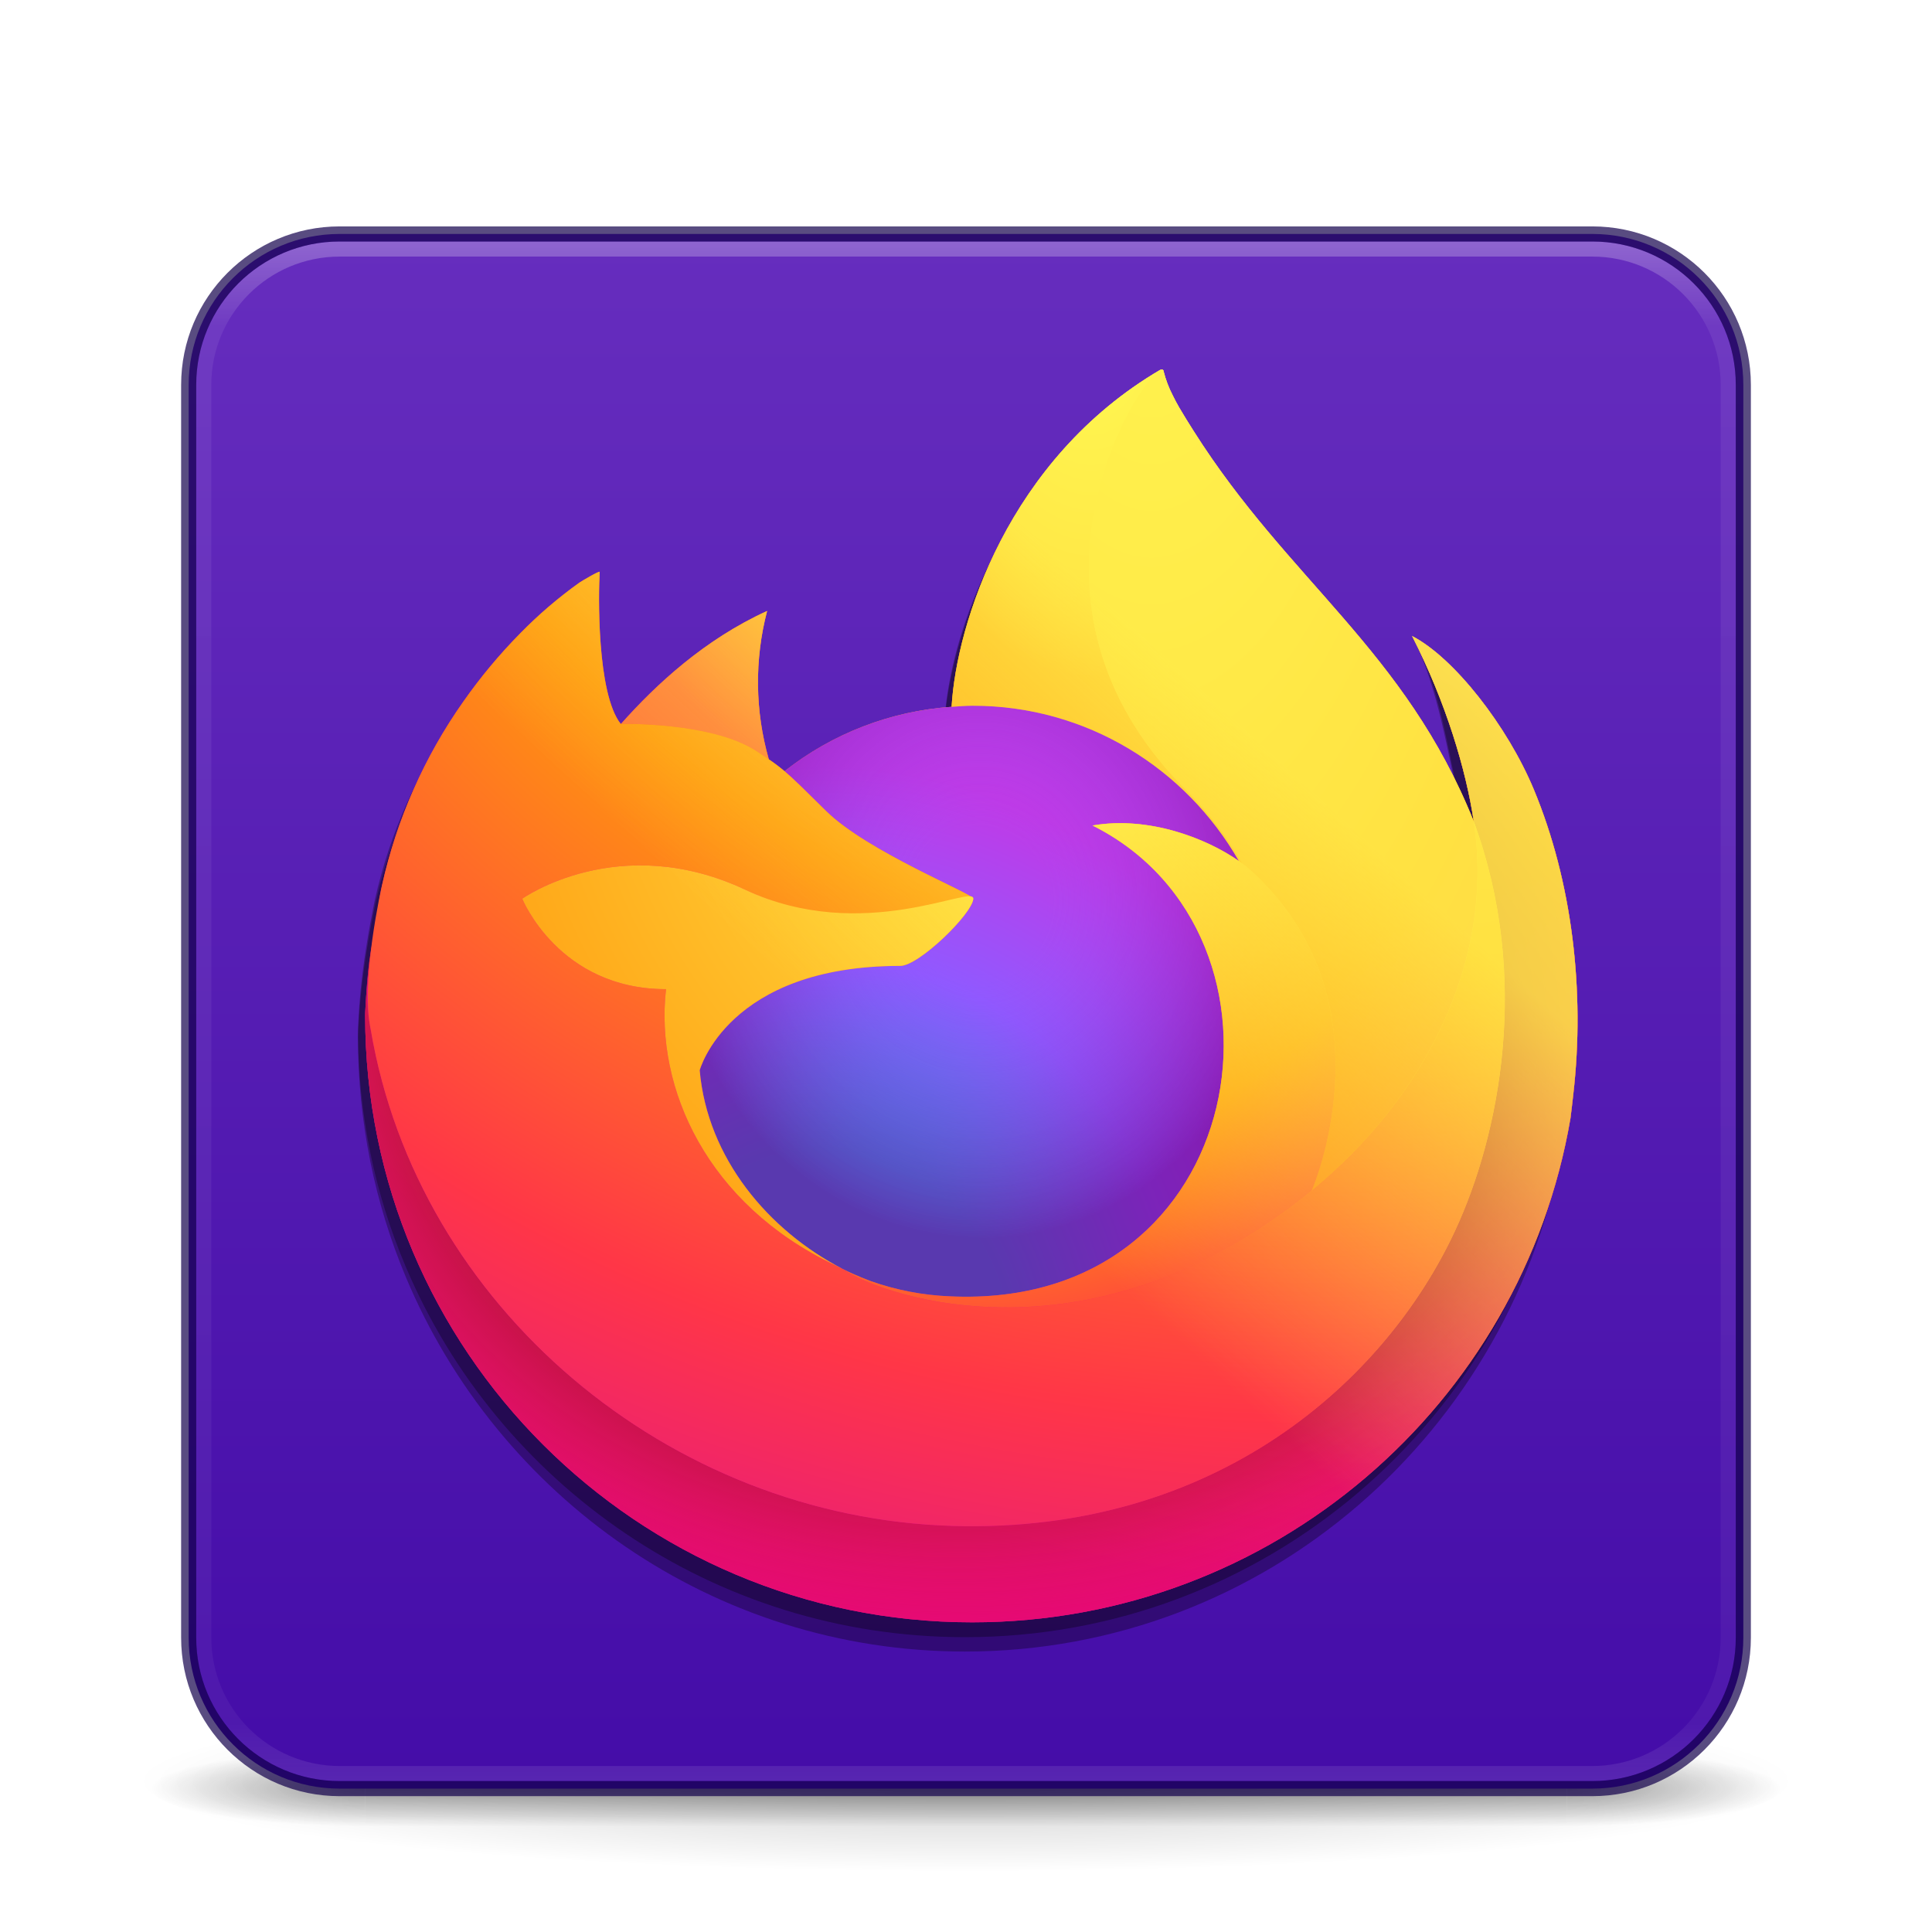
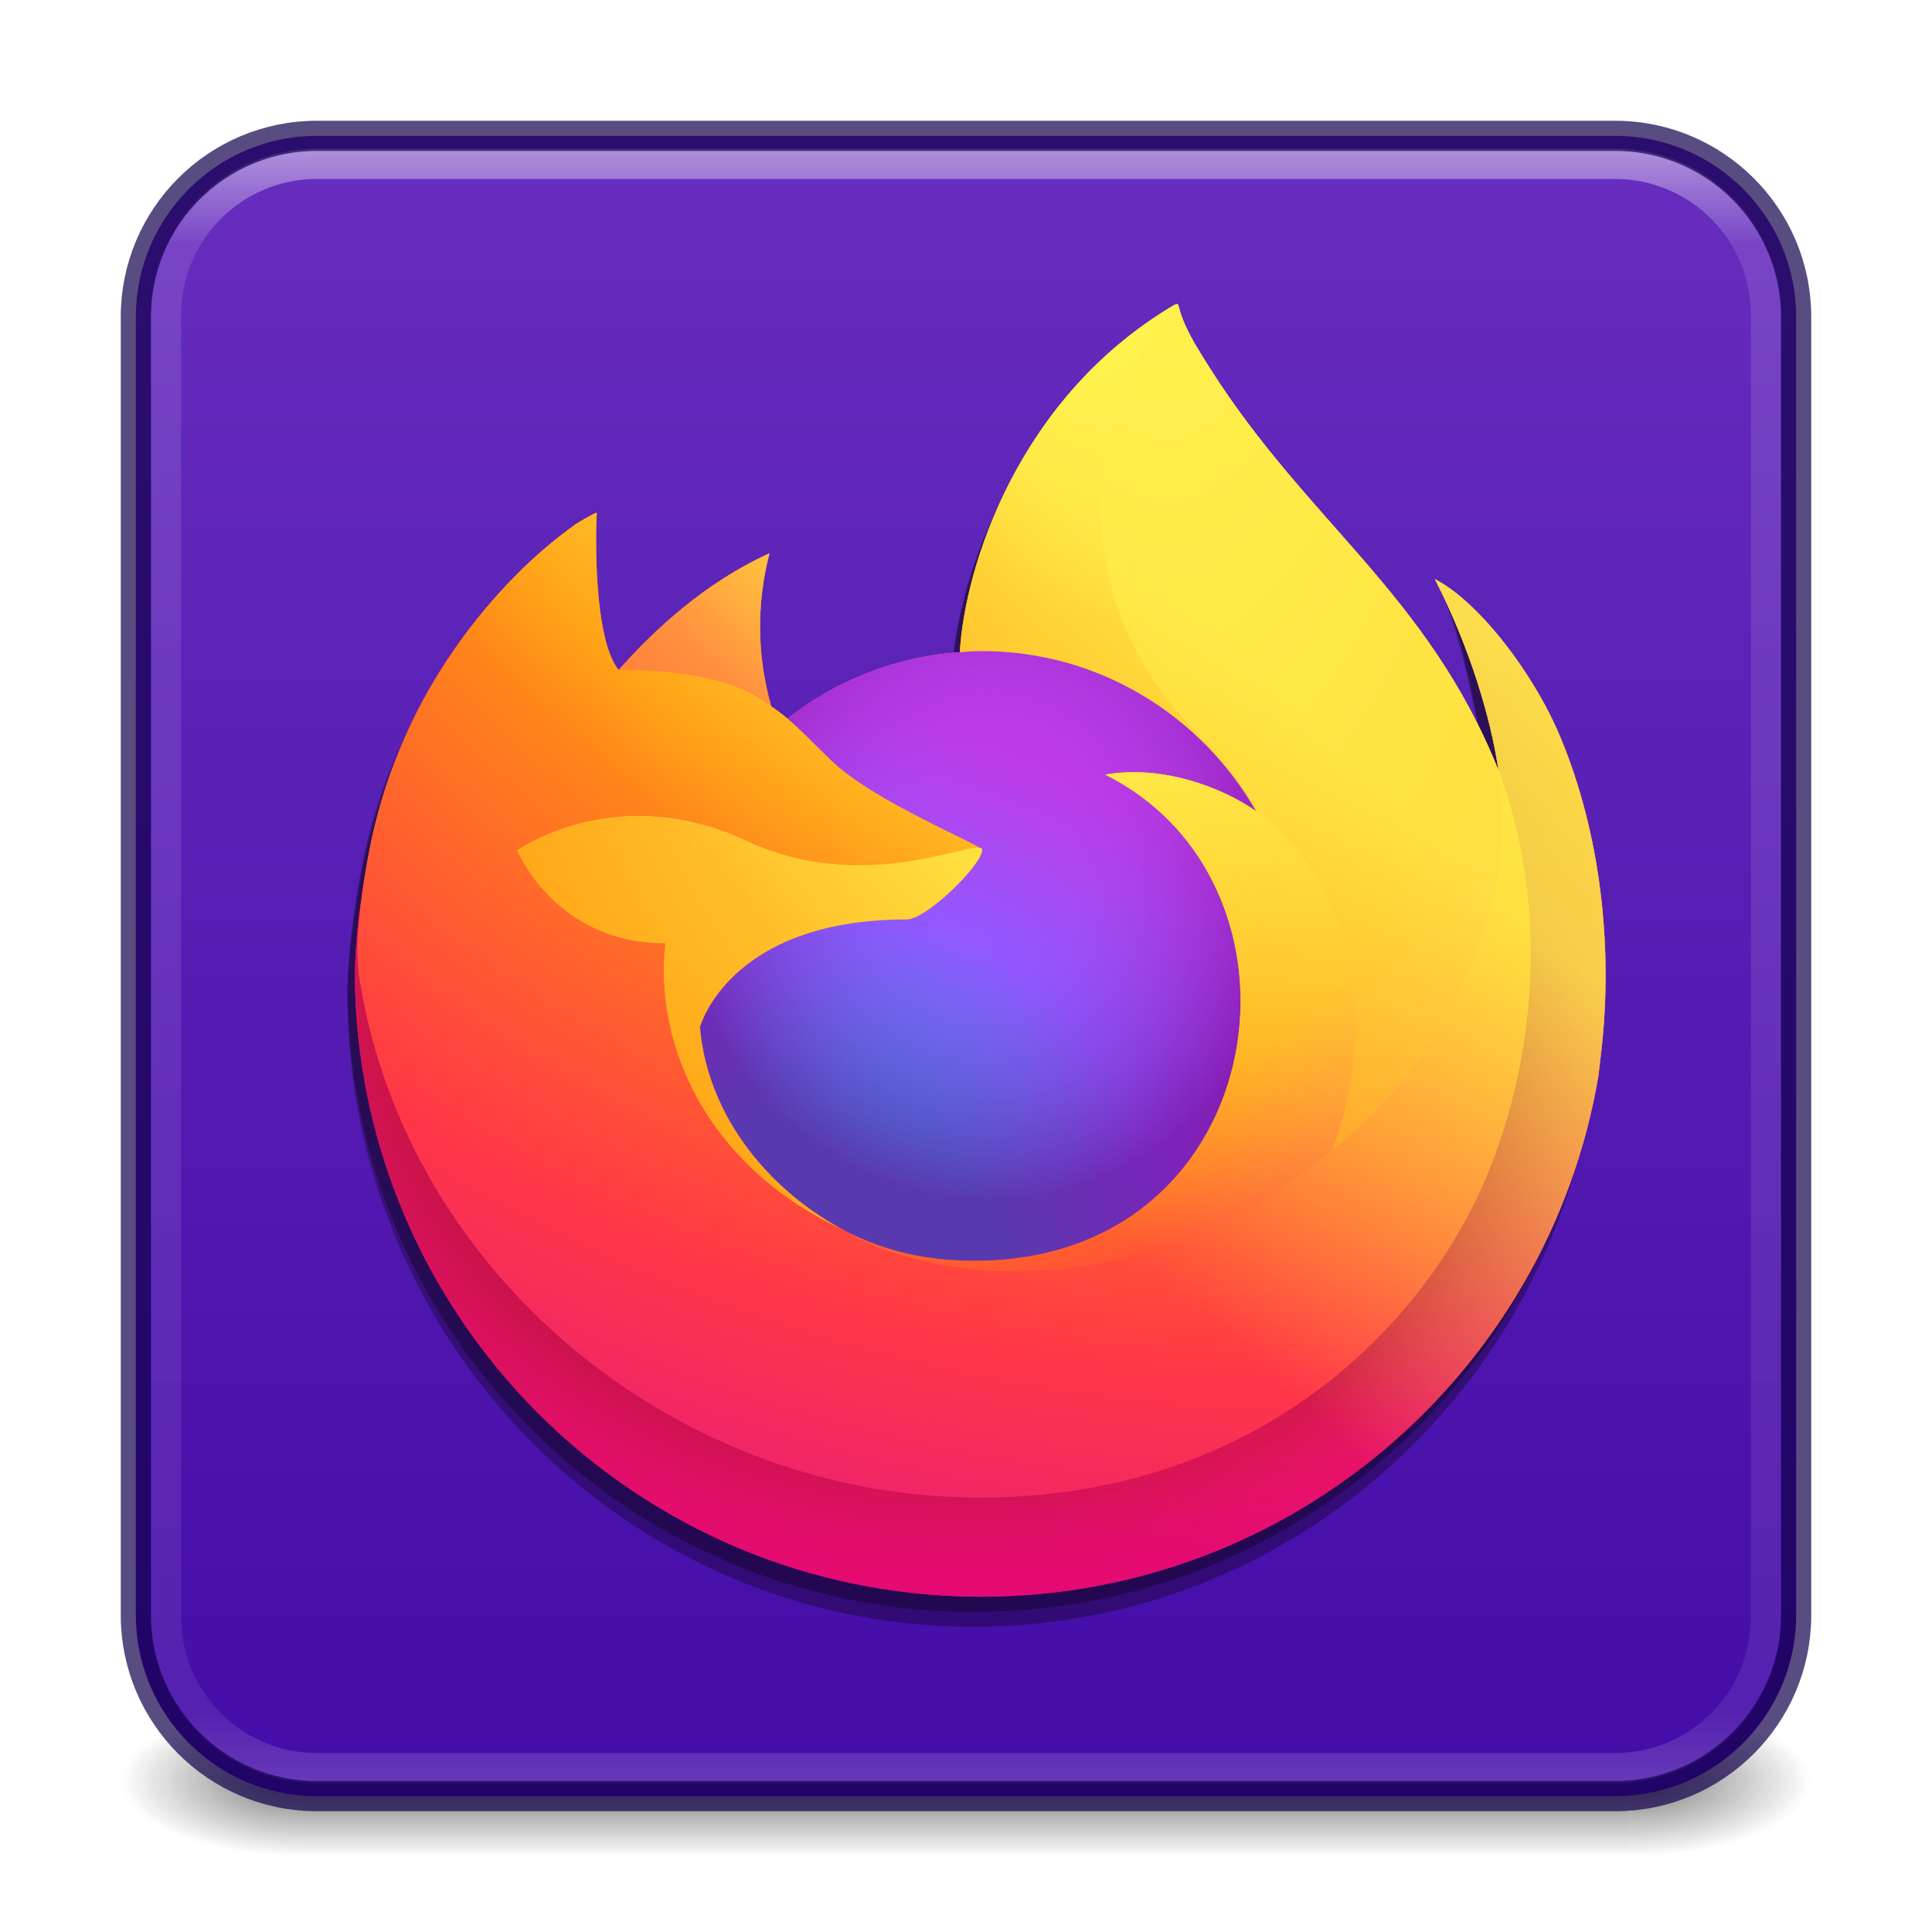
- <svg xmlns="http://www.w3.org/2000/svg" xmlns:xlink="http://www.w3.org/1999/xlink" id="svg4379" height="128" width="128" version="1.1" xml:space="preserve">
-   <defs id="defs4381">
-     <linearGradient id="linearGradient880">
-       <stop style="stop-color:#662dbe;stop-opacity:1;" offset="0" id="stop876" />
-       <stop style="stop-color:#440ca8;stop-opacity:1;" offset="1" id="stop878" />
+ <svg xmlns="http://www.w3.org/2000/svg" xmlns:xlink="http://www.w3.org/1999/xlink" version="1.1" width="64" height="64" id="svg6333">
+   <defs id="defs6335">
+     <linearGradient id="linearGradient872">
+       <stop style="stop-color:#662dbe;stop-opacity:1;" offset="0" id="stop868" />
+       <stop style="stop-color:#440ca8;stop-opacity:1;" offset="1" id="stop870" />
    </linearGradient>
-     <linearGradient gradientTransform="matrix(2.72973,0,0,2.72973,-1.513512,1.486514)" gradientUnits="userSpaceOnUse" xlink:href="#linearGradient3924-776" id="linearGradient3159" y2="43" x2="24" y1="5" x1="24" />
-     <linearGradient id="linearGradient3924-776">
-       <stop offset="0" style="stop-color:#ffffff;stop-opacity:1" id="stop3124" />
-       <stop offset="0.063" style="stop-color:#ffffff;stop-opacity:0.235" id="stop3126" />
-       <stop offset="0.951" style="stop-color:#ffffff;stop-opacity:0.157" id="stop3128" />
-       <stop offset="1" style="stop-color:#ffffff;stop-opacity:0.392" id="stop3130" />
+     <linearGradient x1="24" y1="5" x2="24" y2="43" id="linearGradient3381-5-4" xlink:href="#linearGradient3924-2-2-5-8" gradientUnits="userSpaceOnUse" gradientTransform="matrix(1.432432,0,0,1.436283,-2.378381,-2.470778)" />
+     <linearGradient id="linearGradient3924-2-2-5-8">
+       <stop id="stop3926-9-4-9-6" style="stop-color:#ffffff;stop-opacity:1" offset="0" />
+       <stop id="stop3928-9-8-6-5" style="stop-color:#ffffff;stop-opacity:0.235" offset="0.063" />
+       <stop id="stop3930-3-5-1-7" style="stop-color:#ffffff;stop-opacity:0.157" offset="0.951" />
+       <stop id="stop3932-8-0-4-8" style="stop-color:#ffffff;stop-opacity:0.392" offset="1" />
    </linearGradient>
-     <radialGradient gradientTransform="matrix(2.003784,0,0,1.4,27.98813,-17.4)" gradientUnits="userSpaceOnUse" xlink:href="#linearGradient3688-166-749-5" id="radialGradient2455-1" fy="43.5" fx="4.993" r="2.5" cy="43.5" cx="4.993" />
-     <linearGradient id="linearGradient3688-166-749-5">
-       <stop offset="0" style="stop-color:#181818;stop-opacity:1" id="stop2883-0" />
-       <stop offset="1" style="stop-color:#181818;stop-opacity:0" id="stop2885-5" />
+     <radialGradient cx="4.993" cy="43.5" r="2.5" fx="4.993" fy="43.5" id="radialGradient3337-2-2" xlink:href="#linearGradient3688-166-749-4-0-3-8" gradientUnits="userSpaceOnUse" gradientTransform="matrix(2.404541,0,0,1,41.98575,15.5)" />
+     <linearGradient id="linearGradient3688-166-749-4-0-3-8">
+       <stop id="stop2883-4-0-1-8" style="stop-color:#181818;stop-opacity:1" offset="0" />
+       <stop id="stop2885-9-2-9-6" style="stop-color:#181818;stop-opacity:0" offset="1" />
    </linearGradient>
-     <radialGradient gradientTransform="matrix(2.003784,0,0,1.4,-20.01187,-104.4)" gradientUnits="userSpaceOnUse" xlink:href="#linearGradient3688-464-309-8" id="radialGradient2457-5" fy="43.5" fx="4.993" r="2.5" cy="43.5" cx="4.993" />
-     <linearGradient id="linearGradient3688-464-309-8">
-       <stop offset="0" style="stop-color:#181818;stop-opacity:1" id="stop2889-9" />
-       <stop offset="1" style="stop-color:#181818;stop-opacity:0" id="stop2891-4" />
+     <radialGradient cx="4.993" cy="43.5" r="2.5" fx="4.993" fy="43.5" id="radialGradient3339-1-4" xlink:href="#linearGradient3688-464-309-9-2-4-2" gradientUnits="userSpaceOnUse" gradientTransform="matrix(2.404541,0,0,1,-22.01424,-102.5)" />
+     <linearGradient id="linearGradient3688-464-309-9-2-4-2">
+       <stop id="stop2889-7-9-6-9" style="stop-color:#181818;stop-opacity:1" offset="0" />
+       <stop id="stop2891-6-6-1-7" style="stop-color:#181818;stop-opacity:0" offset="1" />
    </linearGradient>
-     <linearGradient gradientUnits="userSpaceOnUse" xlink:href="#linearGradient3702-501-757-0" id="linearGradient2459-7" y2="39.999" x2="25.058" y1="47.028" x1="25.058" />
-     <linearGradient id="linearGradient3702-501-757-0">
-       <stop offset="0" style="stop-color:#181818;stop-opacity:0" id="stop2895-0" />
-       <stop offset="0.5" style="stop-color:#181818;stop-opacity:1" id="stop2897-2" />
-       <stop offset="1" style="stop-color:#181818;stop-opacity:0" id="stop2899-6" />
+     <linearGradient id="linearGradient3702-501-757-8-4-1-1">
+       <stop id="stop2895-8-9-9-1" style="stop-color:#181818;stop-opacity:0" offset="0" />
+       <stop id="stop2897-7-8-7-7" style="stop-color:#181818;stop-opacity:1" offset="0.5" />
+       <stop id="stop2899-4-5-1-5" style="stop-color:#181818;stop-opacity:0" offset="1" />
    </linearGradient>
-     <linearGradient id="linearGradient3811">
-       <stop offset="0" style="stop-color:#000000;stop-opacity:1" id="stop3813" />
-       <stop offset="1" style="stop-color:#000000;stop-opacity:0" id="stop3815" />
+     <linearGradient x1="25.058" y1="47.028" x2="25.058" y2="39.999" id="linearGradient6394" xlink:href="#linearGradient3702-501-757-8-4-1-1" gradientUnits="userSpaceOnUse" gradientTransform="matrix(1.571429,0,0,0.7142857,-5.714285,27.92857)" />
+     <linearGradient xlink:href="#linearGradient872" id="linearGradient856-2-3" x1="23.528" y1="6.083" x2="23.528" y2="44.233" gradientUnits="userSpaceOnUse" gradientTransform="matrix(1.410256,0,0,1.410256,-1.846175,-3.256405)" />
+     <linearGradient id="a" x1="441.984" y1="75.631" x2="62.126" y2="454.269" gradientTransform="scale(0.9837438,1.016525)" gradientUnits="userSpaceOnUse">
+       <stop offset=".05" stop-color="#fff44f" id="stop34" />
+       <stop offset=".37" stop-color="#ff980e" id="stop35" />
+       <stop offset=".53" stop-color="#ff3647" id="stop36" />
+       <stop offset=".7" stop-color="#e31587" id="stop37" />
    </linearGradient>
-     <radialGradient gradientTransform="matrix(1.556392,0,0,0.1697883,70.27036,102.1303)" gradientUnits="userSpaceOnUse" xlink:href="#linearGradient3811" id="radialGradient4377" fy="93.468" fx="-4.029" r="35.338" cy="93.468" cx="-4.029" />
-     <linearGradient xlink:href="#linearGradient880" id="linearGradient882" x1="62.872" y1="15.907" x2="62.872" y2="118.427" gradientUnits="userSpaceOnUse" />
-     <radialGradient id="g" cx="240.613" cy="36.807" r="170.021" gradientTransform="scale(0.9982277,1.001775)" fx="240.613" fy="36.807" gradientUnits="userSpaceOnUse">
-       <stop offset=".1" stop-color="#ffe226" id="stop1" />
-       <stop offset=".79" stop-color="#ff7139" id="stop2" />
+     <radialGradient id="b" cx="392.807" cy="61.16" r="554.146" gradientTransform="scale(1.108737,0.9019269)" fx="392.807" fy="61.16" gradientUnits="userSpaceOnUse">
+       <stop offset=".13" stop-color="#ffbd4f" id="stop15" />
+       <stop offset=".28" stop-color="#ff980e" id="stop16" />
+       <stop offset=".47" stop-color="#ff3750" id="stop17" />
+       <stop offset=".78" stop-color="#eb0878" id="stop18" />
+       <stop offset=".86" stop-color="#e50080" id="stop19" />
    </radialGradient>
    <radialGradient id="c" cx="226.563" cy="290.178" r="554.146" gradientTransform="scale(1.108737,0.9019269)" fx="226.563" fy="290.178" gradientUnits="userSpaceOnUse">
      <stop offset=".3" stop-color="#960e18" id="stop3" />
      <stop offset=".35" stop-color="#b11927" stop-opacity=".74" id="stop4" />
      <stop offset=".43" stop-color="#db293d" stop-opacity=".34" id="stop5" />
      <stop offset=".5" stop-color="#f5334b" stop-opacity=".09" id="stop6" />
      <stop offset=".53" stop-color="#ff3750" stop-opacity="0" id="stop7" />
    </radialGradient>
    <radialGradient id="d" cx="395.444" cy="-17.973" r="210.21" gradientTransform="scale(0.7674729,1.302978)" fx="395.444" fy="-17.973" gradientUnits="userSpaceOnUse">
      <stop offset=".13" stop-color="#fff44f" id="stop8" />
      <stop offset=".53" stop-color="#ff980e" id="stop9" />
    </radialGradient>
    <radialGradient id="e" cx="206.271" cy="373.24" r="223.497" gradientTransform="scale(0.9551958,1.046906)" fx="206.271" fy="373.24" gradientUnits="userSpaceOnUse">
      <stop offset=".35" stop-color="#3a8ee6" id="stop10" />
      <stop offset=".67" stop-color="#9059ff" id="stop11" />
      <stop offset="1" stop-color="#c139e6" id="stop12" />
    </radialGradient>
    <radialGradient id="f" cx="271.621" cy="200.902" r="131.863" gradientTransform="scale(0.9551958,1.046906)" fx="271.621" fy="200.902" gradientUnits="userSpaceOnUse">
      <stop offset=".21" stop-color="#9059ff" stop-opacity="0" id="stop13" />
      <stop offset=".97" stop-color="#6e008b" stop-opacity=".6" id="stop14" />
    </radialGradient>
-     <radialGradient id="b" cx="392.807" cy="61.16" r="554.146" gradientTransform="scale(1.108737,0.9019269)" fx="392.807" fy="61.16" gradientUnits="userSpaceOnUse">
-       <stop offset=".13" stop-color="#ffbd4f" id="stop15" />
-       <stop offset=".28" stop-color="#ff980e" id="stop16" />
-       <stop offset=".47" stop-color="#ff3750" id="stop17" />
-       <stop offset=".78" stop-color="#eb0878" id="stop18" />
-       <stop offset=".86" stop-color="#e50080" id="stop19" />
+     <radialGradient id="g" cx="240.613" cy="36.807" r="170.021" gradientTransform="scale(0.9982277,1.001775)" fx="240.613" fy="36.807" gradientUnits="userSpaceOnUse">
+       <stop offset=".1" stop-color="#ffe226" id="stop1" />
+       <stop offset=".79" stop-color="#ff7139" id="stop2" />
    </radialGradient>
    <radialGradient id="h" cx="362.075" cy="-81.709" r="742.387" gradientTransform="scale(1.09145,0.9162123)" fx="362.075" fy="-81.709" gradientUnits="userSpaceOnUse">
      <stop offset=".11" stop-color="#fff44f" id="stop20" />
      <stop offset=".46" stop-color="#ff980e" id="stop21" />
      <stop offset=".72" stop-color="#ff3647" id="stop22" />
      <stop offset=".9" stop-color="#e31587" id="stop23" />
    </radialGradient>
    <radialGradient id="i" cx="475.588" cy="-41.588" r="779.909" gradientTransform="scale(0.688184,1.4531)" fx="475.588" fy="-41.588" gradientUnits="userSpaceOnUse">
      <stop offset="0" stop-color="#fff44f" id="stop24" />
      <stop offset=".3" stop-color="#ff980e" id="stop25" />
      <stop offset=".57" stop-color="#ff3647" id="stop26" />
      <stop offset=".74" stop-color="#e31587" id="stop27" />
    </radialGradient>
    <radialGradient id="j" cx="239.797" cy="99.006" r="461.114" gradientTransform="scale(1.008901,0.9911775)" fx="239.797" fy="99.006" gradientUnits="userSpaceOnUse">
      <stop offset=".14" stop-color="#fff44f" id="stop28" />
      <stop offset=".48" stop-color="#ff980e" id="stop29" />
      <stop offset=".66" stop-color="#ff3647" id="stop30" />
      <stop offset=".9" stop-color="#e31587" id="stop31" />
    </radialGradient>
    <radialGradient id="k" cx="343.038" cy="132.012" r="528.893" gradientTransform="scale(1.057258,0.9458432)" fx="343.038" fy="132.012" gradientUnits="userSpaceOnUse">
      <stop offset=".09" stop-color="#fff44f" id="stop32" />
      <stop offset=".63" stop-color="#ff980e" id="stop33" />
    </radialGradient>
-     <linearGradient id="a" x1="441.984" y1="75.631" x2="62.126" y2="454.269" gradientTransform="scale(0.9837438,1.016525)" gradientUnits="userSpaceOnUse">
-       <stop offset=".05" stop-color="#fff44f" id="stop34" />
-       <stop offset=".37" stop-color="#ff980e" id="stop35" />
-       <stop offset=".53" stop-color="#ff3647" id="stop36" />
-       <stop offset=".7" stop-color="#e31587" id="stop37" />
-     </linearGradient>
    <linearGradient id="l" x1="406.611" y1="68.312" x2="104.093" y2="409.866" gradientTransform="scale(0.9837397,1.016529)" gradientUnits="userSpaceOnUse">
      <stop offset=".17" stop-color="#fff44f" stop-opacity=".8" id="stop38" />
      <stop offset=".6" stop-color="#fff44f" stop-opacity="0" id="stop39" />
    </linearGradient>
  </defs>
-   <path d="M 119,118 A 55,6 0 0 1 9,118 55,6 0 1 1 119,118 Z" id="path3041" style="color:#000000;display:inline;overflow:visible;visibility:visible;opacity:0.2;fill:url(#radialGradient4377);fill-opacity:1;fill-rule:nonzero;stroke:none;stroke-width:1;marker:none;enable-background:accumulate" />
-   <g transform="matrix(2.699999,0,0,0.5555561,-0.8000019,94.88888)" id="g2036" style="display:inline">
-     <g transform="matrix(1.052632,0,0,1.285713,-1.263158,-13.42854)" id="g3712" style="opacity:0.4">
-       <rect width="5" height="7" x="38" y="40" id="rect2801" style="fill:url(#radialGradient2455-1);fill-opacity:1;stroke:none" />
-       <rect width="5" height="7" x="-10" y="-47" transform="scale(-1)" id="rect3696" style="fill:url(#radialGradient2457-5);fill-opacity:1;stroke:none" />
-       <rect width="28" height="7" x="10" y="40" id="rect3700" style="fill:url(#linearGradient2459-7);fill-opacity:1;stroke:none" />
-     </g>
-   </g>
-   <rect width="103" height="103" rx="10" ry="10" x="12.5" y="15.5" id="rect5505-21-3" style="color:#000000;display:inline;overflow:visible;visibility:visible;fill:url(#linearGradient882);fill-opacity:1;fill-rule:nonzero;stroke:none;stroke-width:1;marker:none;enable-background:accumulate" />
-   <rect width="101" height="101" rx="9" ry="9" x="13.5" y="16.5" id="rect6741-7" style="opacity:0.3;fill:none;stroke:url(#linearGradient3159);stroke-width:1;stroke-linecap:round;stroke-linejoin:round;stroke-miterlimit:4;stroke-dasharray:none;stroke-dashoffset:0;stroke-opacity:1" />
-   <rect width="103" height="103" rx="10" ry="10" x="12.5" y="15.5" id="rect5505-21-6" style="color:#000000;display:inline;overflow:visible;visibility:visible;opacity:0.7;fill:none;stroke:#13004b;stroke-width:1;stroke-linecap:round;stroke-linejoin:round;stroke-miterlimit:4;stroke-dasharray:none;stroke-dashoffset:0;stroke-opacity:1;marker:none;enable-background:accumulate" />
-   <g id="g15" transform="translate(0.75,1.5)">
+   <rect style="opacity:0.6;fill:url(#radialGradient3337-2-2);fill-opacity:1;stroke:none;stroke-width:1.062" id="rect2801-5-5-7-9" y="56.5" x="54" height="5" width="6" />
+   <rect style="opacity:0.6;fill:url(#radialGradient3339-1-4);fill-opacity:1;stroke:none;stroke-width:1.062" id="rect3696-3-0-3-7" transform="scale(-1)" y="-61.5" x="-10" height="5" width="6" />
+   <rect style="opacity:0.6;fill:url(#linearGradient6394);fill-opacity:1;stroke:none;stroke-width:1.062" id="rect3700-5-6-8-4" y="56.5" x="10" height="5" width="44" />
+   <rect style="color:#000000;display:inline;overflow:visible;visibility:visible;opacity:1;fill:url(#linearGradient856-2-3);fill-opacity:1;fill-rule:nonzero;stroke:none;stroke-width:1;stroke-opacity:0.5;marker:none;enable-background:accumulate" id="rect5505-21-1-5" y="4.5" x="4.5" ry="6" rx="6" height="55" width="55" />
+   <rect style="opacity:0.5;fill:none;stroke:url(#linearGradient3381-5-4);stroke-width:1;stroke-linecap:round;stroke-linejoin:round;stroke-miterlimit:4;stroke-dasharray:none;stroke-dashoffset:0;stroke-opacity:1" id="rect6741-5-0-2-3" y="5.429" x="5.5" ry="5" height="53.142" width="53" rx="5" />
+   <rect style="color:#000000;display:inline;overflow:visible;visibility:visible;opacity:0.7;fill:none;fill-opacity:1;fill-rule:nonzero;stroke:#13004b;stroke-width:1;stroke-opacity:1;marker:none;enable-background:accumulate" id="rect863" y="4.5" x="4.5" ry="6" rx="6" height="55" width="55" />
+   <g id="g15" transform="matrix(0.5158321,0,0,0.5158321,-0.3387963,-1.778197)">
    <g id="g1" transform="matrix(0.167342,0,0,0.167342,21.55831,22.18852)" style="fill:#fbfbfb;fill-opacity:0.618">
      <path id="path14" style="display:inline;fill:#000000;fill-opacity:0.309;stroke-width:1.006" d="m 323.625,10.631 c -0.035,0.005 -0.071,0.013 -0.105,0.024 -0.004,10e-4 -0.019,0.009 -0.023,0.012 h -0.012 c -0.03,0.017 -0.066,0.048 -0.093,0.059 -0.026,0.011 -0.051,0.029 -0.082,0.047 -0.021,0.013 -0.049,0.011 -0.07,0.024 0.024,-0.033 0.051,-0.07 0.07,-0.094 l 0.012,-0.012 v -0.012 c -7.546,4.47 -14.469,9.425 -20.81,14.721 -44.387,37.071 -60.281,91.334 -61.929,120.297 -19.23,1.34 -37.86,7.337 -54.319,17.484 -4.097,2.526 -8.042,5.297 -11.812,8.299 h -0.012 c -1.986,-1.699 -4.063,-3.288 -6.221,-4.758 -1.36,-4.816 -2.401,-9.718 -3.116,-14.674 -1.433,-9.931 -1.547,-20.012 -0.338,-29.974 0.601,-4.972 1.529,-9.898 2.778,-14.745 h -0.012 c -12.337,5.684 -23.31,13.013 -32.937,20.907 -4.815,3.948 -9.286,8.043 -13.434,12.136 h -0.012 c -4.149,4.094 -7.971,8.192 -11.461,12.16 h -0.105 c -0.595,-0.763 -1.151,-1.642 -1.669,-2.609 -5.702,-10.643 -6.884,-32.771 -6.91,-46.926 -0.009,-5.147 0.133,-9.232 0.268,-11.333 v -0.012 -0.012 h -0.012 v -0.012 h -0.012 v -0.012 h -0.012 -0.012 -0.012 c -0.009,-9.11e-4 -0.025,-1.82e-4 -0.035,0 -0.009,1.51e-4 -0.025,-0.001 -0.035,0 -0.022,0.002 -0.043,0.006 -0.07,0.012 h -0.012 c -0.023,0.005 -0.044,0.016 -0.07,0.024 -0.064,0.018 -0.139,0.039 -0.222,0.071 -0.009,0.003 -0.026,0.008 -0.035,0.012 -0.067,0.026 -0.132,0.061 -0.21,0.094 -0.021,0.009 -0.06,0.038 -0.082,0.047 -1.874,0.823 -6.456,3.578 -7.19,4.085 h -0.012 c -1.809,1.378 -3.591,2.791 -5.346,4.238 -6.405,4.943 -12.465,10.327 -18.137,16.114 -8.213,8.428 -15.716,17.534 -22.433,27.223 v 0.012 l -0.012,0.012 c -15.447,22.145 -26.404,47.166 -32.236,73.618 -0.115,0.527 -0.215,1.075 -0.327,1.606 -0.452,2.14 -2.482,12.994 -2.766,15.323 v 0.012 c -0.003,0.025 -0.012,0.05 -0.012,0.047 -1.381,8.355 -2.389,16.769 -3.023,25.216 -0.036,0.526 -0.069,1.058 -0.105,1.617 -0.165,2.34 -0.301,4.681 -0.408,7.024 0,0.415 -0.023,0.824 -0.023,1.24 0,8.389 0.417,16.68 1.237,24.85 0.821,8.171 2.041,16.219 3.641,24.13 7.7e-4,0.004 -7.6e-4,0.008 0,0.012 1.601,7.907 3.578,15.673 5.917,23.28 2.342,7.614 5.046,15.063 8.088,22.336 36.484,87.233 121.9,148.441 221.443,148.441 118.865,0 217.55,-87.277 236.872,-201.919 0.407,-3.111 0.738,-6.235 1.097,-9.373 4.777,-41.683 -0.524,-85.502 -15.581,-122.138 -10.445,-25.412 -30.459,-58.1 -45.124,-68.29 10.14,20.107 13.985,47.036 18.081,64.324 1.364,5.759 2.416,11.194 3.163,16.209 v 0.012 c 2e-5,0.035 0.022,0.163 0.047,0.366 v 0.012 c 0.002,0.02 -0.003,0.013 0,0.035 -27.175,-68.51 -73.252,-96.141 -110.879,-156.291 -1.9,-3.042 -3.805,-6.088 -5.661,-9.303 -0.946,-1.642 -1.83,-3.319 -2.649,-5.029 -1.564,-3.055 -2.771,-6.284 -3.595,-9.621 0.011,-0.327 -0.227,-0.609 -0.549,-0.649 -0.11,-0.032 -0.225,-0.04 -0.338,-0.024 z M 195.694,369.916 c 0.54,0.278 1.081,0.555 1.646,0.815 0.021,0.01 0.037,0.026 0.058,0.035 0.01,0.005 0.025,0.007 0.035,0.012 0.01,0.004 0.014,0.019 0.023,0.024 l -0.058,-0.035 c -0.57,-0.28 -1.138,-0.563 -1.704,-0.85 z" />
      <path id="path39" style="display:inline;fill:#000000;fill-opacity:0.309" d="m 323.625,10.631 c -0.035,0.005 -0.071,0.013 -0.105,0.023 -0.004,0.001 -0.019,0.009 -0.023,0.012 h -0.012 c -0.03,0.017 -0.066,0.048 -0.093,0.058 -0.026,0.011 -0.051,0.028 -0.082,0.047 -0.021,0.013 -0.049,0.011 -0.07,0.023 0.024,-0.033 0.051,-0.069 0.07,-0.093 l 0.012,-0.012 v -0.012 c -7.546,4.419 -14.469,9.318 -20.81,14.554 -44.387,36.65 -60.281,90.298 -61.929,118.932 -19.23,1.325 -37.86,7.253 -54.319,17.285 -4.097,2.497 -8.042,5.237 -11.812,8.205 h -0.012 c -1.986,-1.68 -4.063,-3.25 -6.221,-4.704 -1.36,-4.761 -2.401,-9.608 -3.116,-14.508 -1.433,-9.819 -1.547,-19.785 -0.338,-29.634 0.601,-4.916 1.529,-9.786 2.778,-14.578 h -0.012 c -12.337,5.619 -23.31,12.865 -32.937,20.67 -4.815,3.903 -9.286,7.951 -13.434,11.998 h -0.012 c -4.149,4.048 -7.971,8.099 -11.461,12.022 h -0.105 c -0.595,-0.754 -1.151,-1.623 -1.669,-2.579 -5.702,-10.522 -6.884,-32.399 -6.91,-46.394 -0.009,-5.088 0.133,-9.127 0.268,-11.205 v -0.012 -0.012 h -0.012 v -0.012 h -0.012 v -0.012 h -0.012 -0.012 -0.012 c -0.009,-9e-4 -0.025,-1.8e-4 -0.035,0 -0.009,1.5e-4 -0.025,-0.001 -0.035,0 -0.022,0.002 -0.043,0.006 -0.07,0.012 h -0.012 c -0.023,0.005 -0.044,0.016 -0.07,0.023 -0.064,0.018 -0.139,0.039 -0.222,0.07 -0.009,0.003 -0.026,0.008 -0.035,0.012 -0.067,0.026 -0.132,0.06 -0.21,0.093 -0.021,0.009 -0.06,0.037 -0.082,0.047 -1.874,0.814 -6.456,3.538 -7.19,4.038 h -0.012 c -1.809,1.362 -3.591,2.759 -5.346,4.19 -6.405,4.887 -12.465,10.21 -18.137,15.932 -8.213,8.332 -15.716,17.335 -22.433,26.914 v 0.012 l -0.012,0.012 c -15.447,21.894 -26.404,46.631 -32.236,72.783 -0.115,0.521 -0.215,1.062 -0.327,1.587 -0.452,2.116 -2.482,12.847 -2.766,15.15 v 0.012 c -0.003,0.025 -0.012,0.05 -0.012,0.047 -1.381,8.261 -2.389,16.579 -3.023,24.93 -0.036,0.52 -0.069,1.046 -0.105,1.599 -0.165,2.313 -0.301,4.628 -0.408,6.945 0,0.41 -0.023,0.815 -0.023,1.226 0,8.294 0.417,16.491 1.237,24.568 0.821,8.078 2.041,16.035 3.641,23.856 7.7e-4,0.004 -7.6e-4,0.008 0,0.012 1.601,7.818 3.578,15.495 5.917,23.016 2.342,7.528 5.046,14.892 8.088,22.082 36.484,86.244 121.9,146.757 221.443,146.757 118.865,0 217.55,-86.287 236.872,-199.629 0.407,-3.076 0.738,-6.164 1.097,-9.267 4.777,-41.21 -0.524,-84.532 -15.581,-120.753 -10.445,-25.124 -28.745,-56.403 -44.418,-65.451 10.14,19.879 13.28,44.438 17.375,61.53 1.364,5.693 2.416,11.067 3.163,16.025 v 0.012 c 2e-5,0.035 0.022,0.161 0.047,0.362 v 0.012 c 0.002,0.02 -0.003,0.013 0,0.035 -27.175,-67.733 -73.252,-95.05 -110.879,-154.518 -1.9,-3.007 -3.805,-6.019 -5.661,-9.197 -0.946,-1.623 -1.83,-3.282 -2.649,-4.972 -1.564,-3.02 -2.771,-6.212 -3.595,-9.512 0.011,-0.324 -0.227,-0.602 -0.549,-0.642 -0.11,-0.031 -0.225,-0.039 -0.338,-0.023 z M 195.694,365.84 c 0.54,0.274 1.081,0.549 1.646,0.805 0.021,0.01 0.037,0.026 0.058,0.035 0.01,0.005 0.025,0.007 0.035,0.012 0.01,0.004 0.014,0.019 0.023,0.023 l -0.058,-0.035 c -0.57,-0.276 -1.138,-0.556 -1.704,-0.84 z" />
    </g>
    <g id="g12" transform="matrix(0.167342,0,0,0.167342,20.76559,22.98123)" style="display:inline">
      <path d="m 478.711,166.353 c -10.445,-25.124 -31.6,-52.248 -48.212,-60.821 13.52,26.505 21.345,53.093 24.335,72.936 0,0.039 0.015,0.136 0.047,0.4 C 427.706,111.135 381.627,83.823 344,24.355 c -1.9,-3.007 -3.805,-6.022 -5.661,-9.2 a 73.716,73.716 0 0 1 -2.646,-4.972 43.7,43.7 0 0 1 -3.593,-9.506 0.626,0.626 0 0 0 -0.546,-0.644 0.818,0.818 0 0 0 -0.451,0 c -0.034,0.012 -0.084,0.051 -0.12,0.065 -0.053,0.021 -0.12,0.069 -0.176,0.1 0.027,-0.036 0.083,-0.117 0.1,-0.136 -60.37,35.356 -80.85,100.761 -82.732,133.484 a 120.249,120.249 0 0 0 -66.142,25.488 71.355,71.355 0 0 0 -6.225,-4.7 111.338,111.338 0 0 1 -0.674,-58.732 c -24.688,11.241 -43.89,29.01 -57.85,44.7 h -0.111 c -9.527,-12.067 -8.855,-51.873 -8.312,-60.184 -0.114,-0.515 -7.107,3.63 -8.023,4.255 a 175.073,175.073 0 0 0 -23.486,20.12 210.478,210.478 0 0 0 -22.442,26.913 c 0,0.012 -0.007,0.026 -0.011,0.038 0,-0.013 0.007,-0.026 0.011,-0.038 a 202.838,202.838 0 0 0 -32.247,72.805 c -0.115,0.521 -0.212,1.061 -0.324,1.586 -0.452,2.116 -2.08,12.7 -2.365,15 -0.022,0.177 -0.032,0.347 -0.053,0.524 a 229.066,229.066 0 0 0 -3.9,33.157 c 0,0.41 -0.025,0.816 -0.025,1.227 C 16,388.418 123.6,496 256.324,496 c 118.865,0 217.56,-86.288 236.882,-199.63 0.407,-3.076 0.733,-6.168 1.092,-9.271 4.777,-41.21 -0.53,-84.525 -15.587,-120.746 z M 201.716,354.447 c 1.124,0.537 2.18,1.124 3.334,1.639 0.048,0.033 0.114,0.07 0.163,0.1 a 126.191,126.191 0 0 1 -3.497,-1.739 z m 55.053,-144.93 z m 198.131,-30.59 -0.032,-0.233 c 0.012,0.085 0.027,0.174 0.04,0.259 z" fill="url(#a)" id="path1" style="display:inline;fill:url(#a)" />
      <path d="m 478.711,166.353 c -10.445,-25.124 -31.6,-52.248 -48.212,-60.821 13.52,26.505 21.345,53.093 24.335,72.936 0,-0.058 0.011,0.048 0.036,0.226 0.012,0.085 0.027,0.174 0.04,0.259 22.675,61.47 10.322,123.978 -7.479,162.175 -27.539,59.1 -94.215,119.67 -198.576,116.716 C 136.1,454.651 36.766,370.988 18.223,261.41 c -3.379,-17.28 0,-26.054 1.7,-40.084 -2.071,10.816 -2.86,13.94 -3.9,33.157 0,0.41 -0.025,0.816 -0.025,1.227 C 16,388.418 123.6,496 256.324,496 c 118.865,0 217.56,-86.288 236.882,-199.63 0.407,-3.076 0.733,-6.168 1.092,-9.271 4.777,-41.21 -0.53,-84.525 -15.587,-120.746 z" fill="url(#b)" id="path2" style="display:inline;fill:url(#b)" />
      <path d="m 478.711,166.353 c -10.445,-25.124 -31.6,-52.248 -48.212,-60.821 13.52,26.505 21.345,53.093 24.335,72.936 0,-0.058 0.011,0.048 0.036,0.226 0.012,0.085 0.027,0.174 0.04,0.259 22.675,61.47 10.322,123.978 -7.479,162.175 -27.539,59.1 -94.215,119.67 -198.576,116.716 C 136.1,454.651 36.766,370.988 18.223,261.41 c -3.379,-17.28 0,-26.054 1.7,-40.084 -2.071,10.816 -2.86,13.94 -3.9,33.157 0,0.41 -0.025,0.816 -0.025,1.227 C 16,388.418 123.6,496 256.324,496 c 118.865,0 217.56,-86.288 236.882,-199.63 0.407,-3.076 0.733,-6.168 1.092,-9.271 4.777,-41.21 -0.53,-84.525 -15.587,-120.746 z" fill="url(#c)" id="path3" style="display:inline;fill:url(#c)" />
      <path d="m 361.922,194.6 c 0.524,0.368 1,0.734 1.493,1.1 a 130.706,130.706 0 0 0 -22.31,-29.112 C 266.4,91.892 321.516,4.626 330.811,0.194 c 0.027,-0.036 0.083,-0.117 0.1,-0.136 -60.37,35.356 -80.85,100.761 -82.732,133.484 2.8,-0.194 5.592,-0.429 8.442,-0.429 45.051,0 84.289,24.77 105.301,61.487 z" fill="url(#d)" id="path4" style="fill:url(#d)" />
      <path d="m 256.772,209.514 c -0.393,5.978 -21.514,26.593 -28.9,26.593 -68.339,0 -79.432,41.335 -79.432,41.335 3.027,34.81 27.261,63.475 56.611,78.643 1.339,0.692 2.694,1.317 4.05,1.935 a 132.768,132.768 0 0 0 7.059,2.886 106.743,106.743 0 0 0 31.271,6.031 c 119.78,5.618 142.986,-143.194 56.545,-186.408 22.137,-3.85 45.115,5.053 57.947,14.067 -21.012,-36.714 -60.25,-61.484 -105.3,-61.484 -2.85,0 -5.641,0.235 -8.442,0.429 a 120.249,120.249 0 0 0 -66.142,25.488 c 3.664,3.1 7.8,7.244 16.514,15.828 16.302,16.067 58.13,32.705 58.219,34.657 z" fill="url(#e)" id="path5" style="fill:url(#e)" />
      <path d="m 256.772,209.514 c -0.393,5.978 -21.514,26.593 -28.9,26.593 -68.339,0 -79.432,41.335 -79.432,41.335 3.027,34.81 27.261,63.475 56.611,78.643 1.339,0.692 2.694,1.317 4.05,1.935 a 132.768,132.768 0 0 0 7.059,2.886 106.743,106.743 0 0 0 31.271,6.031 c 119.78,5.618 142.986,-143.194 56.545,-186.408 22.137,-3.85 45.115,5.053 57.947,14.067 -21.012,-36.714 -60.25,-61.484 -105.3,-61.484 -2.85,0 -5.641,0.235 -8.442,0.429 a 120.249,120.249 0 0 0 -66.142,25.488 c 3.664,3.1 7.8,7.244 16.514,15.828 16.302,16.067 58.13,32.705 58.219,34.657 z" fill="url(#f)" id="path6" style="display:inline;fill:url(#f)" />
      <path d="m 170.829,151.036 a 244.042,244.042 0 0 1 4.981,3.3 111.338,111.338 0 0 1 -0.674,-58.732 c -24.688,11.241 -43.89,29.01 -57.85,44.7 1.155,-0.033 36.014,-0.66 53.543,10.732 z" fill="url(#g)" id="path7" style="display:inline;fill:url(#g)" />
      <path d="m 18.223,261.41 c 18.543,109.578 117.877,193.241 230.632,196.434 104.361,2.954 171.037,-57.62 198.576,-116.716 17.8,-38.2 30.154,-100.7 7.479,-162.175 l -0.008,-0.026 -0.032,-0.233 c -0.025,-0.178 -0.04,-0.284 -0.036,-0.226 0,0.039 0.015,0.136 0.047,0.4 8.524,55.661 -19.79,109.584 -64.051,146.044 l -0.133,0.313 c -86.245,70.223 -168.774,42.368 -185.484,30.966 a 144.108,144.108 0 0 1 -3.5,-1.743 c -50.282,-24.029 -71.054,-69.838 -66.6,-109.124 -42.457,0 -56.934,-35.809 -56.934,-35.809 0,0 38.119,-27.179 88.358,-3.541 46.53,21.893 90.228,3.543 90.233,3.541 -0.089,-1.952 -41.917,-18.59 -58.223,-34.656 -8.713,-8.584 -12.85,-12.723 -16.514,-15.828 a 71.355,71.355 0 0 0 -6.225,-4.7 282.929,282.929 0 0 0 -4.981,-3.3 c -17.528,-11.392 -52.388,-10.765 -53.543,-10.735 h -0.111 c -9.527,-12.067 -8.855,-51.873 -8.312,-60.184 -0.114,-0.515 -7.107,3.63 -8.023,4.255 a 175.073,175.073 0 0 0 -23.486,20.12 210.478,210.478 0 0 0 -22.442,26.919 c 0,0.012 -0.007,0.026 -0.011,0.038 0,-0.013 0.007,-0.026 0.011,-0.038 a 202.838,202.838 0 0 0 -32.247,72.805 c -0.115,0.521 -8.65,37.842 -4.44,57.199 z" fill="url(#h)" id="path8" style="display:inline;fill:url(#h)" />
      <path d="m 341.105,166.587 a 130.706,130.706 0 0 1 22.31,29.112 c 1.323,0.994 2.559,1.985 3.608,2.952 54.482,50.2 25.936,121.2 23.807,126.26 44.261,-36.46 72.575,-90.383 64.051,-146.044 C 427.706,111.135 381.627,83.823 344,24.355 c -1.9,-3.007 -3.805,-6.022 -5.661,-9.2 a 73.716,73.716 0 0 1 -2.646,-4.972 43.7,43.7 0 0 1 -3.593,-9.506 0.626,0.626 0 0 0 -0.546,-0.644 0.818,0.818 0 0 0 -0.451,0 c -0.034,0.012 -0.084,0.051 -0.12,0.065 -0.053,0.021 -0.12,0.069 -0.176,0.1 -9.291,4.428 -64.407,91.694 10.298,166.389 z" fill="url(#i)" id="path9" style="display:inline;fill:url(#i)" />
      <path d="m 367.023,198.651 c -1.049,-0.967 -2.285,-1.958 -3.608,-2.952 -0.489,-0.368 -0.969,-0.734 -1.493,-1.1 -12.832,-9.014 -35.81,-17.917 -57.947,-14.067 86.441,43.214 63.235,192.026 -56.545,186.408 a 106.743,106.743 0 0 1 -31.271,-6.031 134.51,134.51 0 0 1 -7.059,-2.886 c -1.356,-0.618 -2.711,-1.243 -4.05,-1.935 0.048,0.033 0.114,0.07 0.163,0.1 16.71,11.4 99.239,39.257 185.484,-30.966 l 0.133,-0.313 c 2.129,-5.054 30.675,-76.057 -23.807,-126.258 z" fill="url(#j)" id="path10" style="display:inline;fill:url(#j)" />
      <path d="m 148.439,277.443 c 0,0 11.093,-41.335 79.432,-41.335 7.388,0 28.509,-20.615 28.9,-26.593 0.391,-5.978 -43.7,18.352 -90.233,-3.541 -50.239,-23.638 -88.358,3.541 -88.358,3.541 0,0 14.477,35.809 56.934,35.809 -4.453,39.286 16.319,85.1 66.6,109.124 1.124,0.537 2.18,1.124 3.334,1.639 -29.348,-15.169 -53.582,-43.834 -56.609,-78.644 z" fill="url(#k)" id="path11" style="display:inline;fill:url(#k)" />
      <path d="m 478.711,166.353 c -10.445,-25.124 -31.6,-52.248 -48.212,-60.821 13.52,26.505 21.345,53.093 24.335,72.936 0,0.039 0.015,0.136 0.047,0.4 C 427.706,111.135 381.627,83.823 344,24.355 c -1.9,-3.007 -3.805,-6.022 -5.661,-9.2 a 73.716,73.716 0 0 1 -2.646,-4.972 43.7,43.7 0 0 1 -3.593,-9.506 0.626,0.626 0 0 0 -0.546,-0.644 0.818,0.818 0 0 0 -0.451,0 c -0.034,0.012 -0.084,0.051 -0.12,0.065 -0.053,0.021 -0.12,0.069 -0.176,0.1 0.027,-0.036 0.083,-0.117 0.1,-0.136 -60.37,35.356 -80.85,100.761 -82.732,133.484 2.8,-0.194 5.592,-0.429 8.442,-0.429 45.053,0 84.291,24.77 105.3,61.484 -12.832,-9.014 -35.81,-17.917 -57.947,-14.067 86.441,43.214 63.235,192.026 -56.545,186.408 a 106.743,106.743 0 0 1 -31.271,-6.031 134.51,134.51 0 0 1 -7.059,-2.886 c -1.356,-0.618 -2.711,-1.243 -4.05,-1.935 0.048,0.033 0.114,0.07 0.163,0.1 a 144.108,144.108 0 0 1 -3.5,-1.743 c 1.124,0.537 2.18,1.124 3.334,1.639 -29.35,-15.168 -53.584,-43.833 -56.611,-78.643 0,0 11.093,-41.335 79.432,-41.335 7.388,0 28.509,-20.615 28.9,-26.593 -0.089,-1.952 -41.917,-18.59 -58.223,-34.656 -8.713,-8.584 -12.85,-12.723 -16.514,-15.828 a 71.355,71.355 0 0 0 -6.225,-4.7 111.338,111.338 0 0 1 -0.674,-58.732 c -24.688,11.241 -43.89,29.01 -57.85,44.7 h -0.111 c -9.527,-12.067 -8.855,-51.873 -8.312,-60.184 -0.114,-0.515 -7.107,3.63 -8.023,4.255 A 175.073,175.073 0 0 0 77.345,104.49 210.478,210.478 0 0 0 54.91,131.406 c 0,0.012 -0.007,0.026 -0.011,0.038 0,-0.013 0.007,-0.026 0.011,-0.038 a 202.838,202.838 0 0 0 -32.247,72.805 c -0.115,0.521 -0.212,1.061 -0.324,1.586 -0.452,2.116 -2.486,12.853 -2.77,15.156 -0.022,0.177 0.021,-0.176 0,0 a 279.565,279.565 0 0 0 -3.544,33.53 c 0,0.41 -0.025,0.816 -0.025,1.227 C 16,388.418 123.6,496 256.324,496 c 118.865,0 217.56,-86.288 236.882,-199.63 0.407,-3.076 0.733,-6.168 1.092,-9.271 4.777,-41.21 -0.53,-84.525 -15.587,-120.746 z m -23.841,12.341 c 0.012,0.085 0.027,0.174 0.04,0.259 l -0.008,-0.026 z" fill="url(#l)" id="path12" style="display:inline;fill:url(#l)" />
    </g>
  </g>
</svg>
